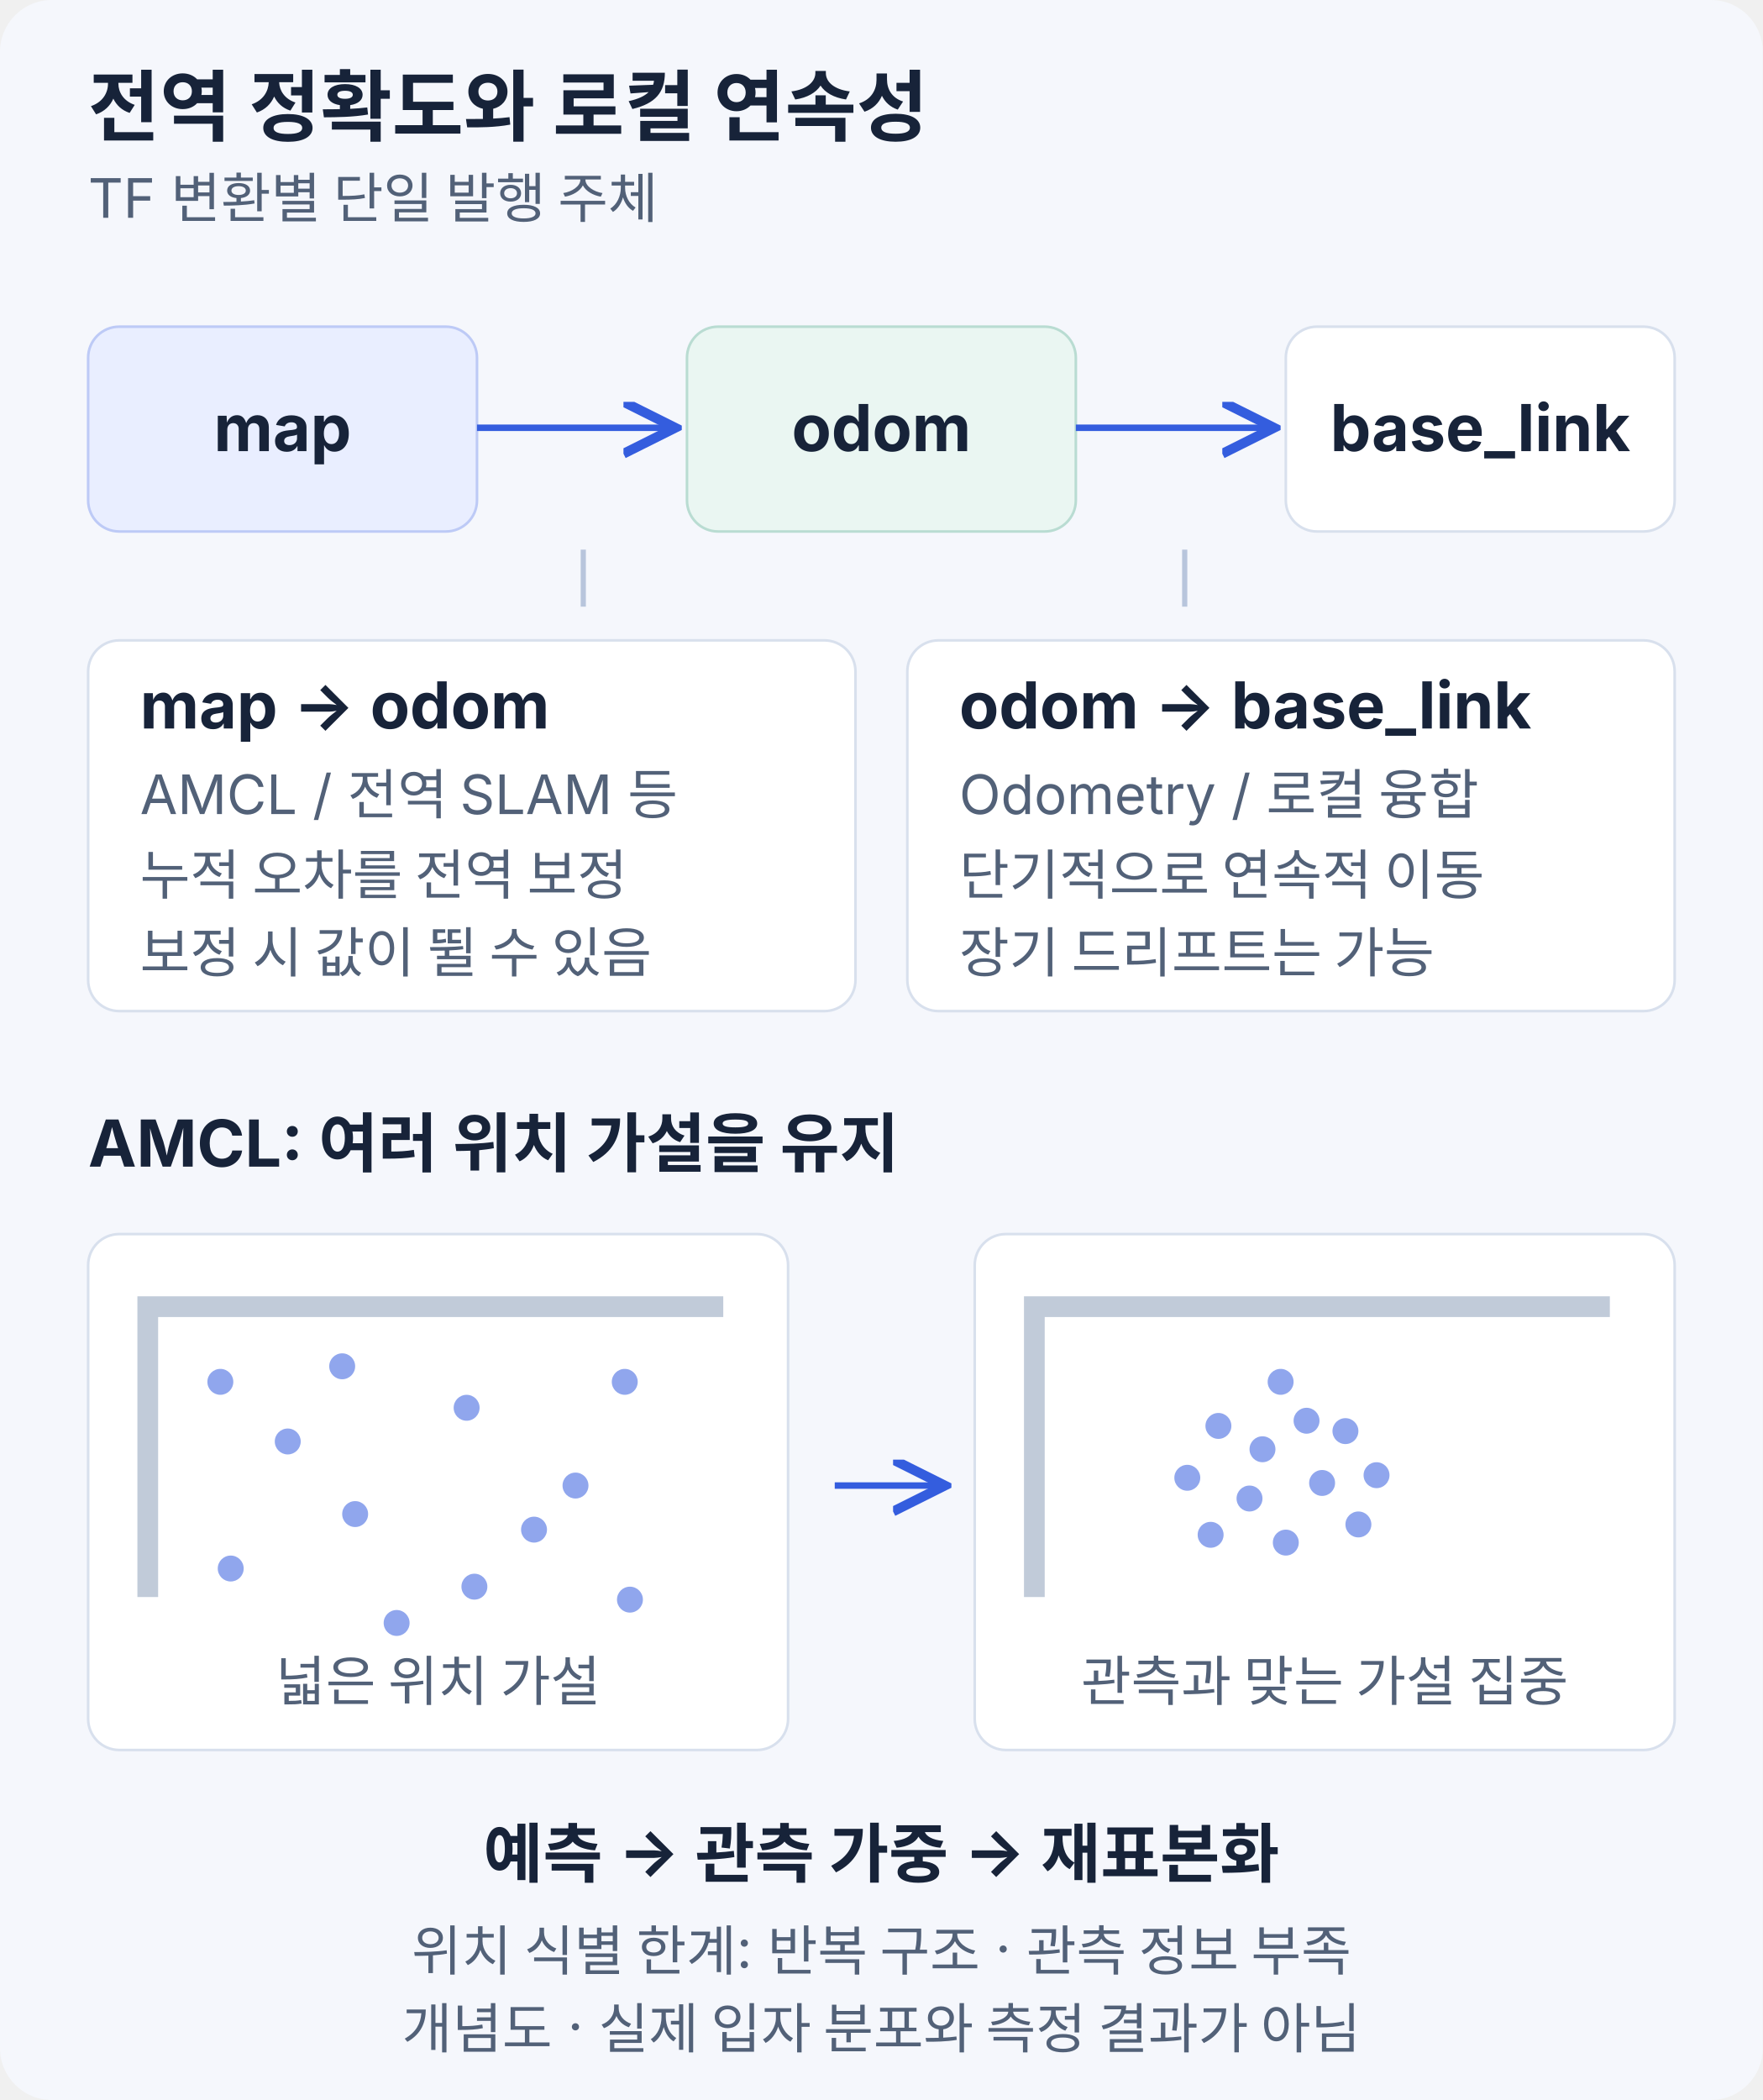
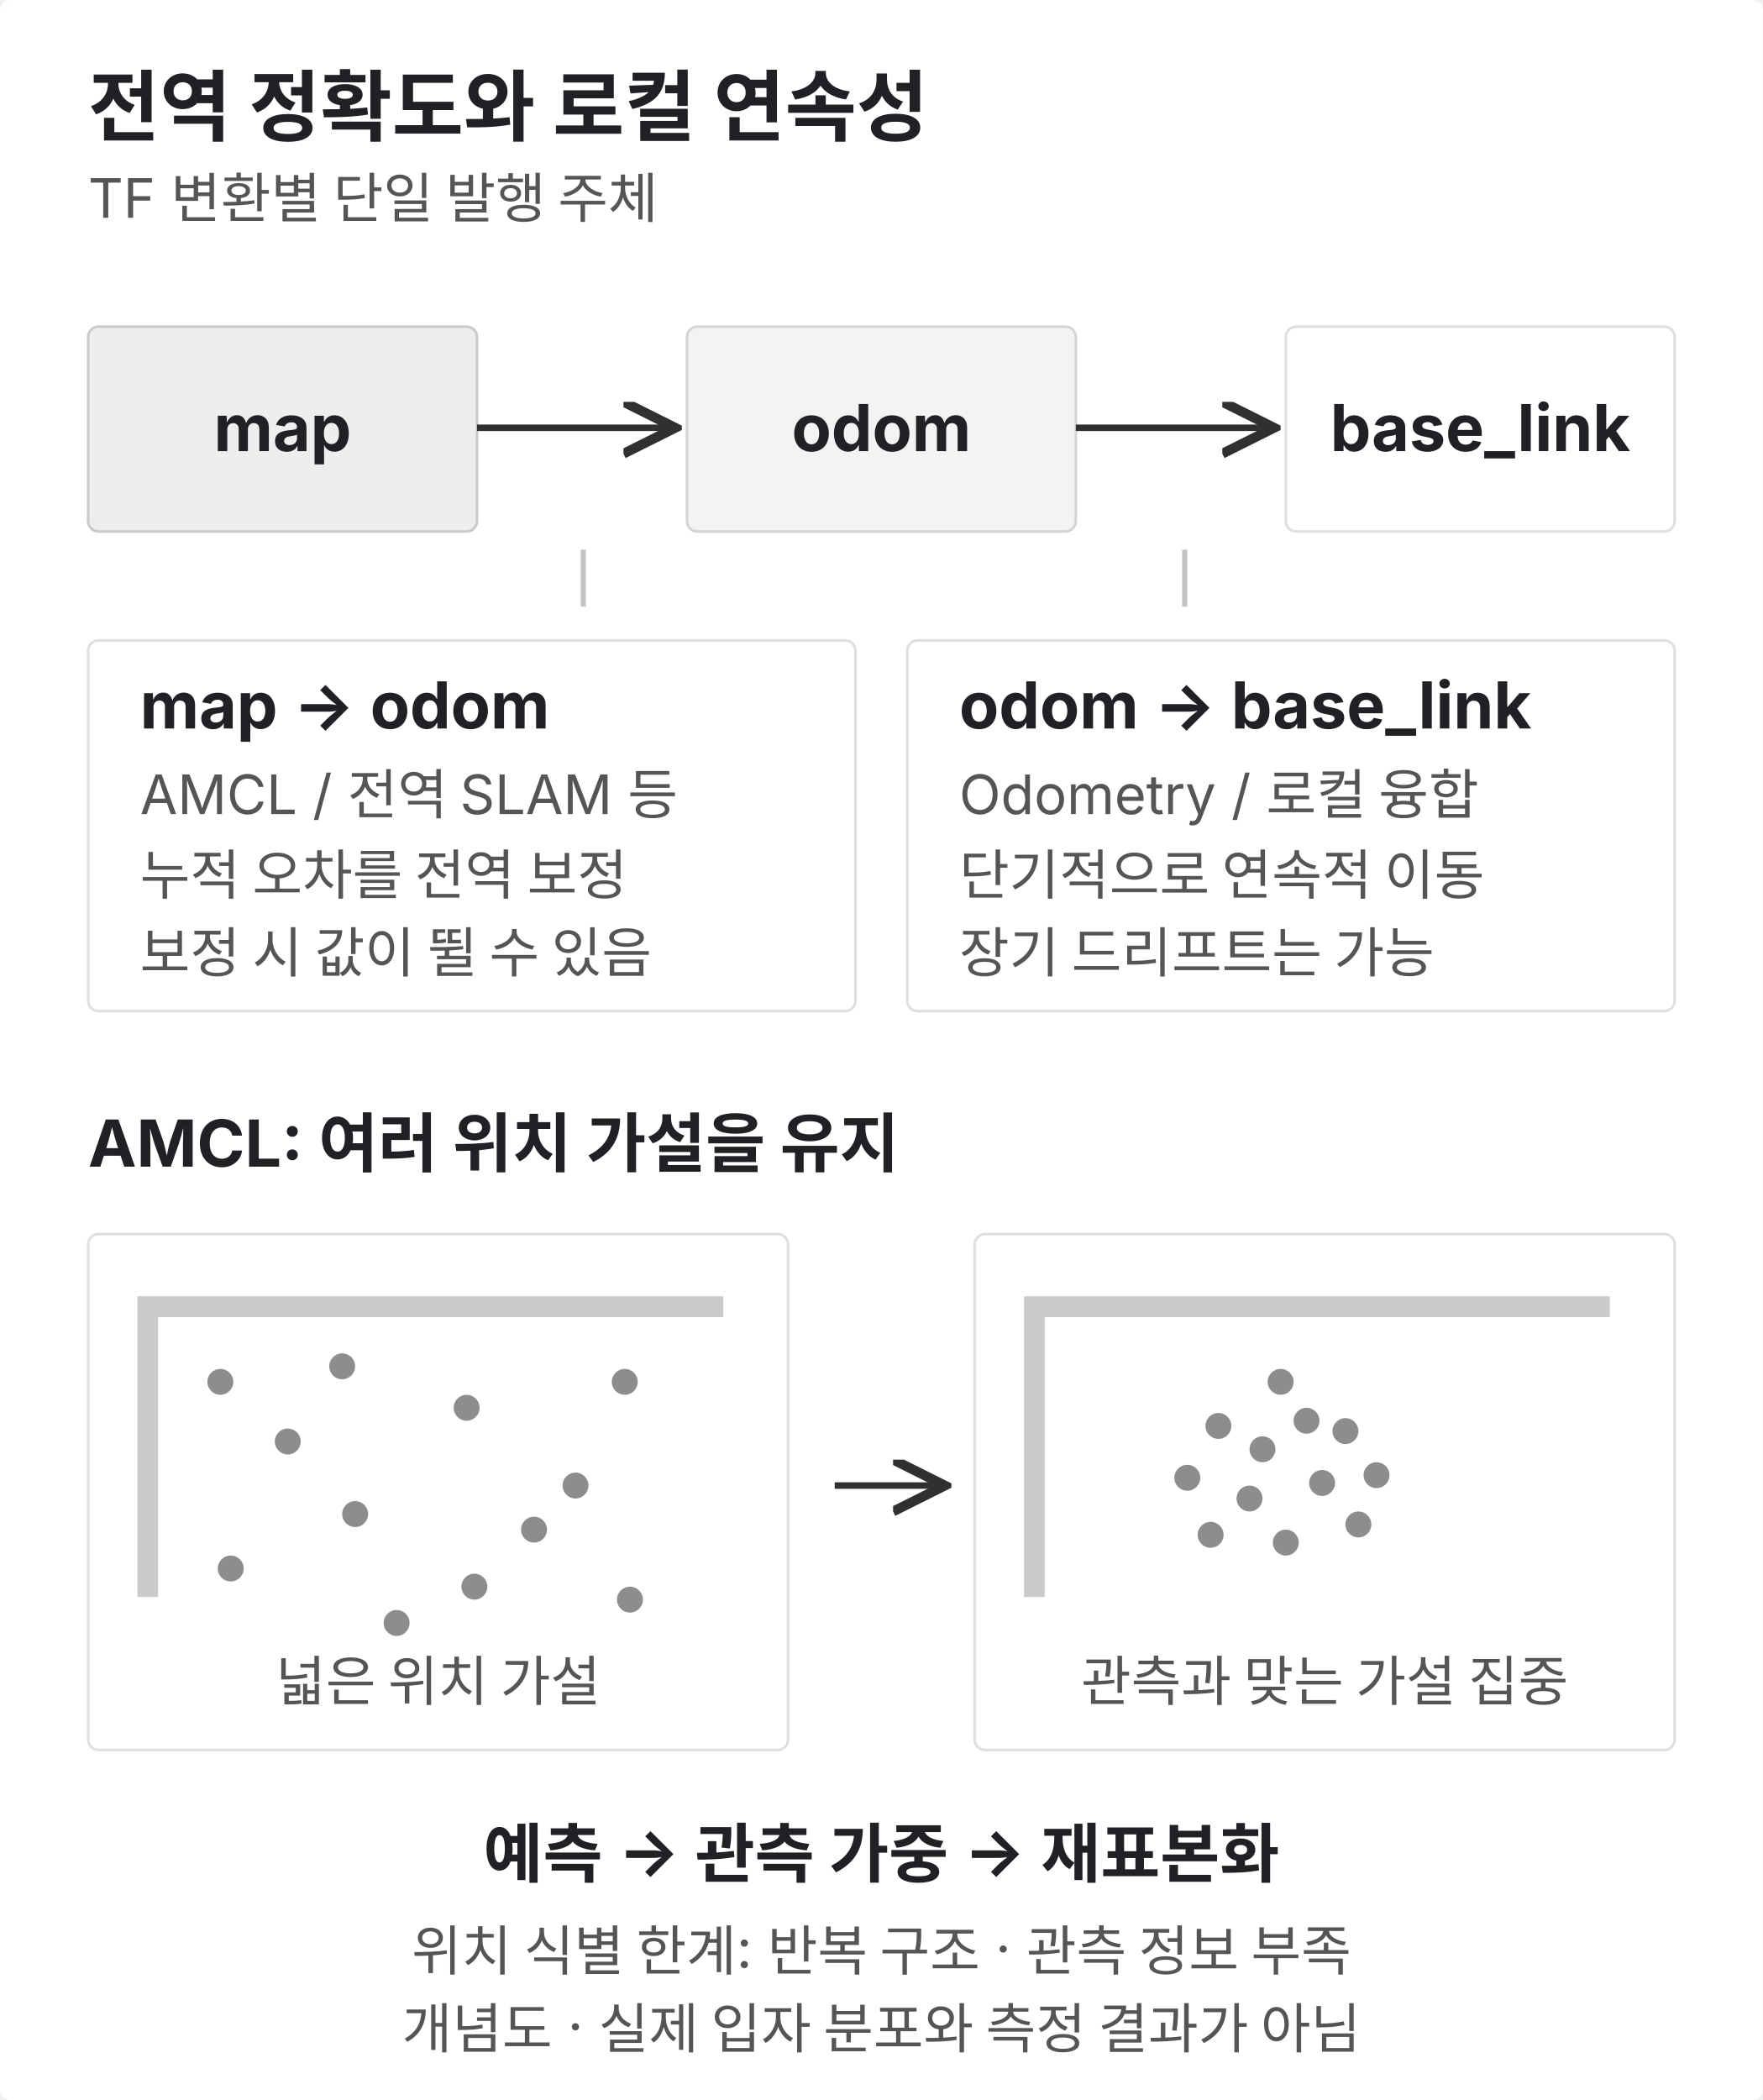
<svg xmlns="http://www.w3.org/2000/svg" width="680" height="810" viewBox="0 0 680 810" role="img" aria-labelledby="title desc">
  <defs>
    <marker id="arrow" markerWidth="9" markerHeight="9" refX="7" refY="4" orient="auto">
-       <path d="M0 0 8 4 0 8" fill="none" stroke="#345dde" stroke-width="1.5" />
+       <path d="M0 0 8 4 0 8" fill="none" stroke="#303030" stroke-width="1.5" />
    </marker>
    <style>
-       text{font-family:system-ui,-apple-system,"Noto Sans KR",sans-serif;fill:#172339}
-       .title{font-size:30px;font-weight:750}.label{font-size:25px;font-weight:700}.note{font-size:21px;fill:#526178}
-       .particle{fill:#345dde;opacity:.55}.flow{fill:none;stroke:#345dde;stroke-width:2.5;marker-end:url(#arrow)}
+       text{font-family:system-ui,-apple-system,"Noto Sans KR",sans-serif;fill:#202124}
+       .title{font-size:30px;font-weight:750}.label{font-size:25px;font-weight:700}.note{font-size:21px;fill:#555555}
+       .particle{fill:#303030;opacity:.55}.flow{fill:none;stroke:#303030;stroke-width:2.5;marker-end:url(#arrow)}
    </style>
  </defs>
-   <rect width="680" height="810" rx="20" fill="#f5f7fc" />
+   <rect width="680" height="810" rx="4" fill="#ffffff" />
  <text x="34" y="52" class="title">전역 정확도와 로컬 연속성</text>
  <text x="34" y="84" class="note">TF 변환별 단일 발행 주체</text>
-   <rect x="34" y="126" width="150" height="79" rx="12" fill="#e9eeff" stroke="#bdcaf6" />
-   <rect x="265" y="126" width="150" height="79" rx="12" fill="#eaf6f2" stroke="#b9dcd2" />
-   <rect x="496" y="126" width="150" height="79" rx="12" fill="#fff" stroke="#d8e0ed" />
+   <rect x="34" y="126" width="150" height="79" rx="4" fill="#eeeeee" stroke="#cacaca" />
+   <rect x="265" y="126" width="150" height="79" rx="4" fill="#f3f3f3" stroke="#d4d4d4" />
+   <rect x="496" y="126" width="150" height="79" rx="4" fill="#fff" stroke="#dfdfdf" />
  <text x="109" y="174" text-anchor="middle" class="label">map</text>
  <text x="340" y="174" text-anchor="middle" class="label">odom</text>
  <text x="571" y="174" text-anchor="middle" class="label">base_link</text>
  <path d="M184 165 H258" class="flow" />
  <path d="M415 165 H489" class="flow" />
-   <path d="M225 212 V234 M457 212 V234" stroke="#b8c5dc" stroke-width="2" />
-   <rect x="34" y="247" width="296" height="143" rx="12" fill="#fff" stroke="#d8e0ed" />
-   <rect x="350" y="247" width="296" height="143" rx="12" fill="#fff" stroke="#d8e0ed" />
+   <path d="M225 212 V234 M457 212 V234" stroke="#c4c4c4" stroke-width="2" />
+   <rect x="34" y="247" width="296" height="143" rx="4" fill="#fff" stroke="#dfdfdf" />
+   <rect x="350" y="247" width="296" height="143" rx="4" fill="#fff" stroke="#dfdfdf" />
  <text x="54" y="281" class="label">map → odom</text>
  <text x="54" y="314" class="note">AMCL / 전역 SLAM 등</text>
  <text x="54" y="345" class="note">누적 오차를 전역 보정</text>
  <text x="54" y="375" class="note">보정 시 값이 뛸 수 있음</text>
  <text x="370" y="281" class="label">odom → base_link</text>
  <text x="370" y="314" class="note">Odometry / 로컬 융합</text>
  <text x="370" y="345" class="note">단기적으로 연속적 이동</text>
  <text x="370" y="375" class="note">장기 드리프트는 가능</text>
  <text x="34" y="450" class="label">AMCL: 여러 위치 가설을 유지</text>
-   <rect x="34" y="476" width="270" height="199" rx="12" fill="#fff" stroke="#d8e0ed" />
-   <rect x="376" y="476" width="270" height="199" rx="12" fill="#fff" stroke="#d8e0ed" />
-   <path d="M57 616 V504 H279 M399 616 V504 H621" fill="none" stroke="#c1cbd9" stroke-width="8" />
+   <rect x="34" y="476" width="270" height="199" rx="4" fill="#fff" stroke="#dfdfdf" />
+   <rect x="376" y="476" width="270" height="199" rx="4" fill="#fff" stroke="#dfdfdf" />
+   <path d="M57 616 V504 H279 M399 616 V504 H621" fill="none" stroke="#cacaca" stroke-width="8" />
  <g class="particle">
    <circle cx="85" cy="533" r="5" />
    <circle cx="111" cy="556" r="5" />
    <circle cx="132" cy="527" r="5" />
    <circle cx="180" cy="543" r="5" />
    <circle cx="222" cy="573" r="5" />
    <circle cx="241" cy="533" r="5" />
    <circle cx="89" cy="605" r="5" />
    <circle cx="137" cy="584" r="5" />
    <circle cx="183" cy="612" r="5" />
    <circle cx="243" cy="617" r="5" />
    <circle cx="206" cy="590" r="5" />
    <circle cx="153" cy="626" r="5" />
    <circle cx="470" cy="550" r="5" />
    <circle cx="487" cy="559" r="5" />
    <circle cx="504" cy="548" r="5" />
    <circle cx="482" cy="578" r="5" />
    <circle cx="510" cy="572" r="5" />
    <circle cx="496" cy="595" r="5" />
    <circle cx="524" cy="588" r="5" />
    <circle cx="519" cy="552" r="5" />
    <circle cx="467" cy="592" r="5" />
    <circle cx="494" cy="533" r="5" />
    <circle cx="531" cy="569" r="5" />
    <circle cx="458" cy="570" r="5" />
  </g>
  <path d="M322 573 H362" class="flow" />
  <text x="169" y="656" text-anchor="middle" class="note">넓은 위치 가설</text>
  <text x="511" y="656" text-anchor="middle" class="note">관측과 맞는 가설 집중</text>
  <text x="340" y="724" text-anchor="middle" class="label">예측 → 관측 가중 → 재표본화</text>
  <text x="340" y="760" text-anchor="middle" class="note">위치 식별 한계: 반복 구조 · 관측 정보 부족</text>
  <text x="340" y="790" text-anchor="middle" class="note">개념도 · 실제 입자 분포와 측정 결과가 아님</text>
</svg>
